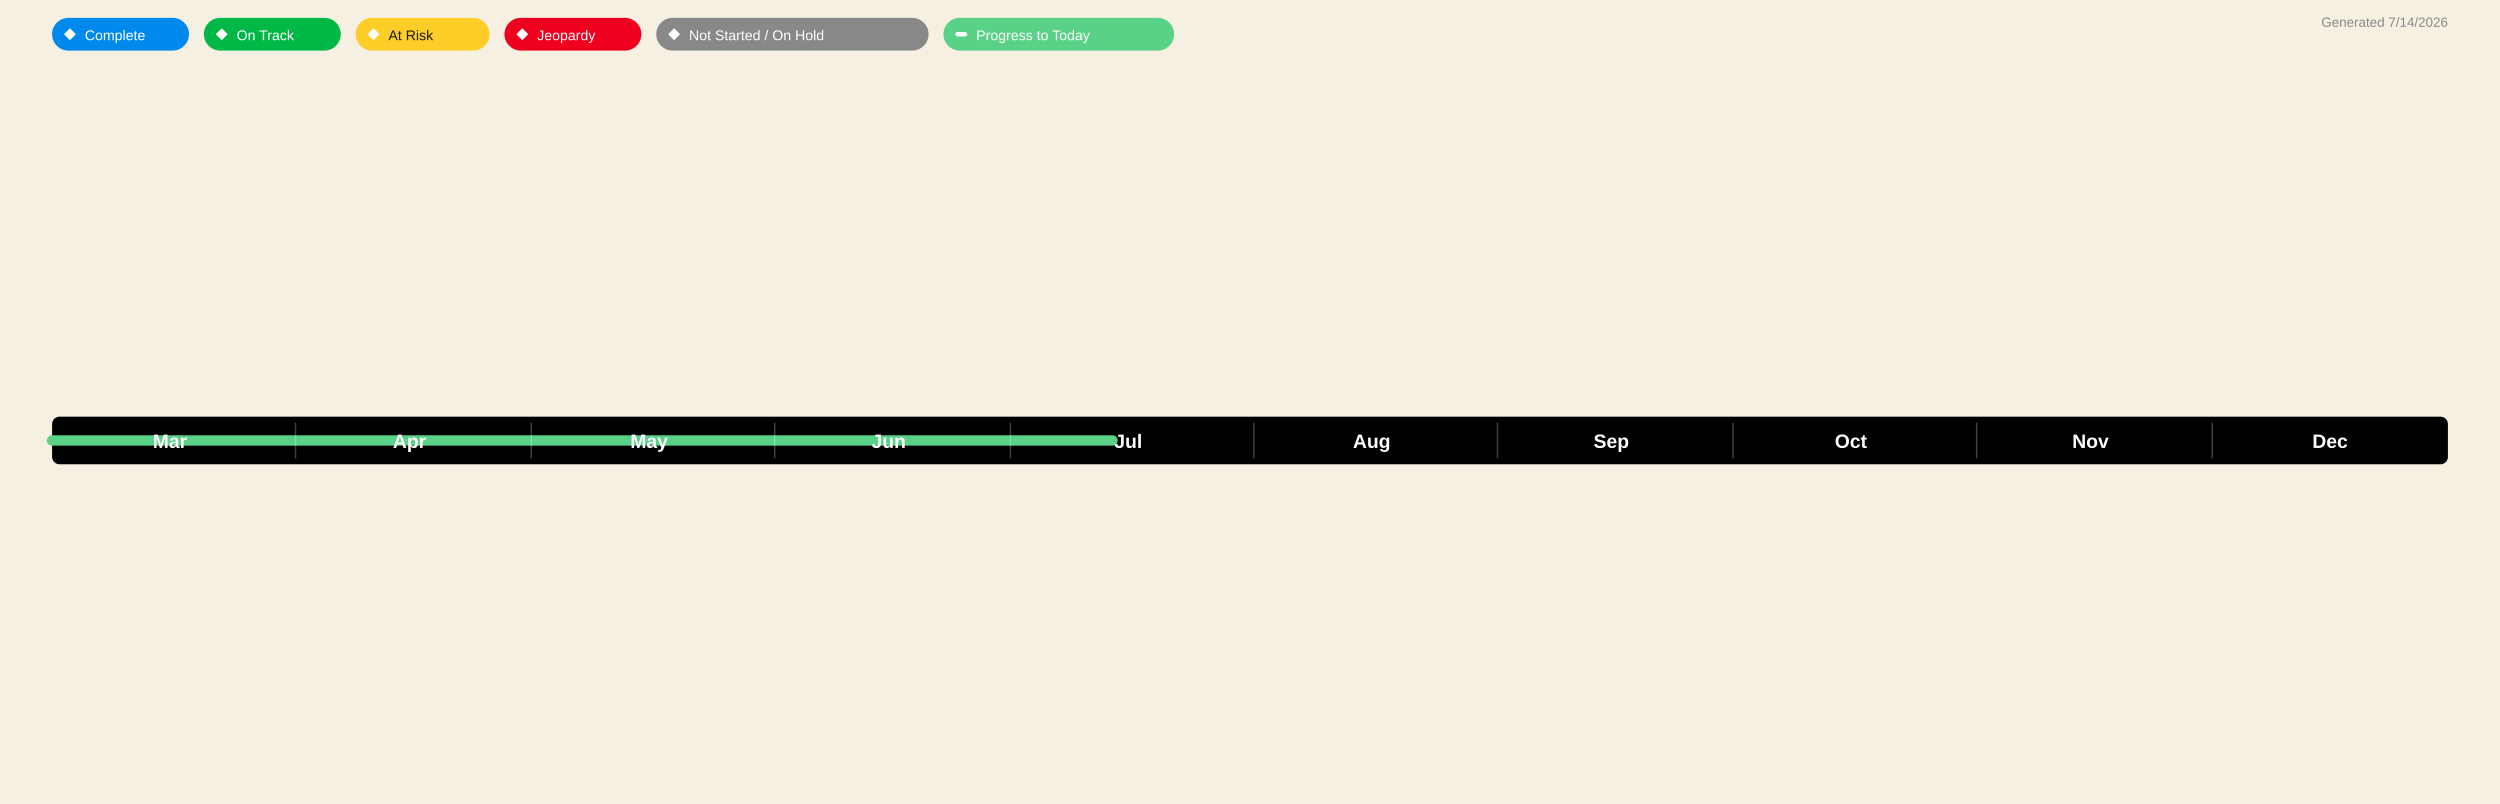
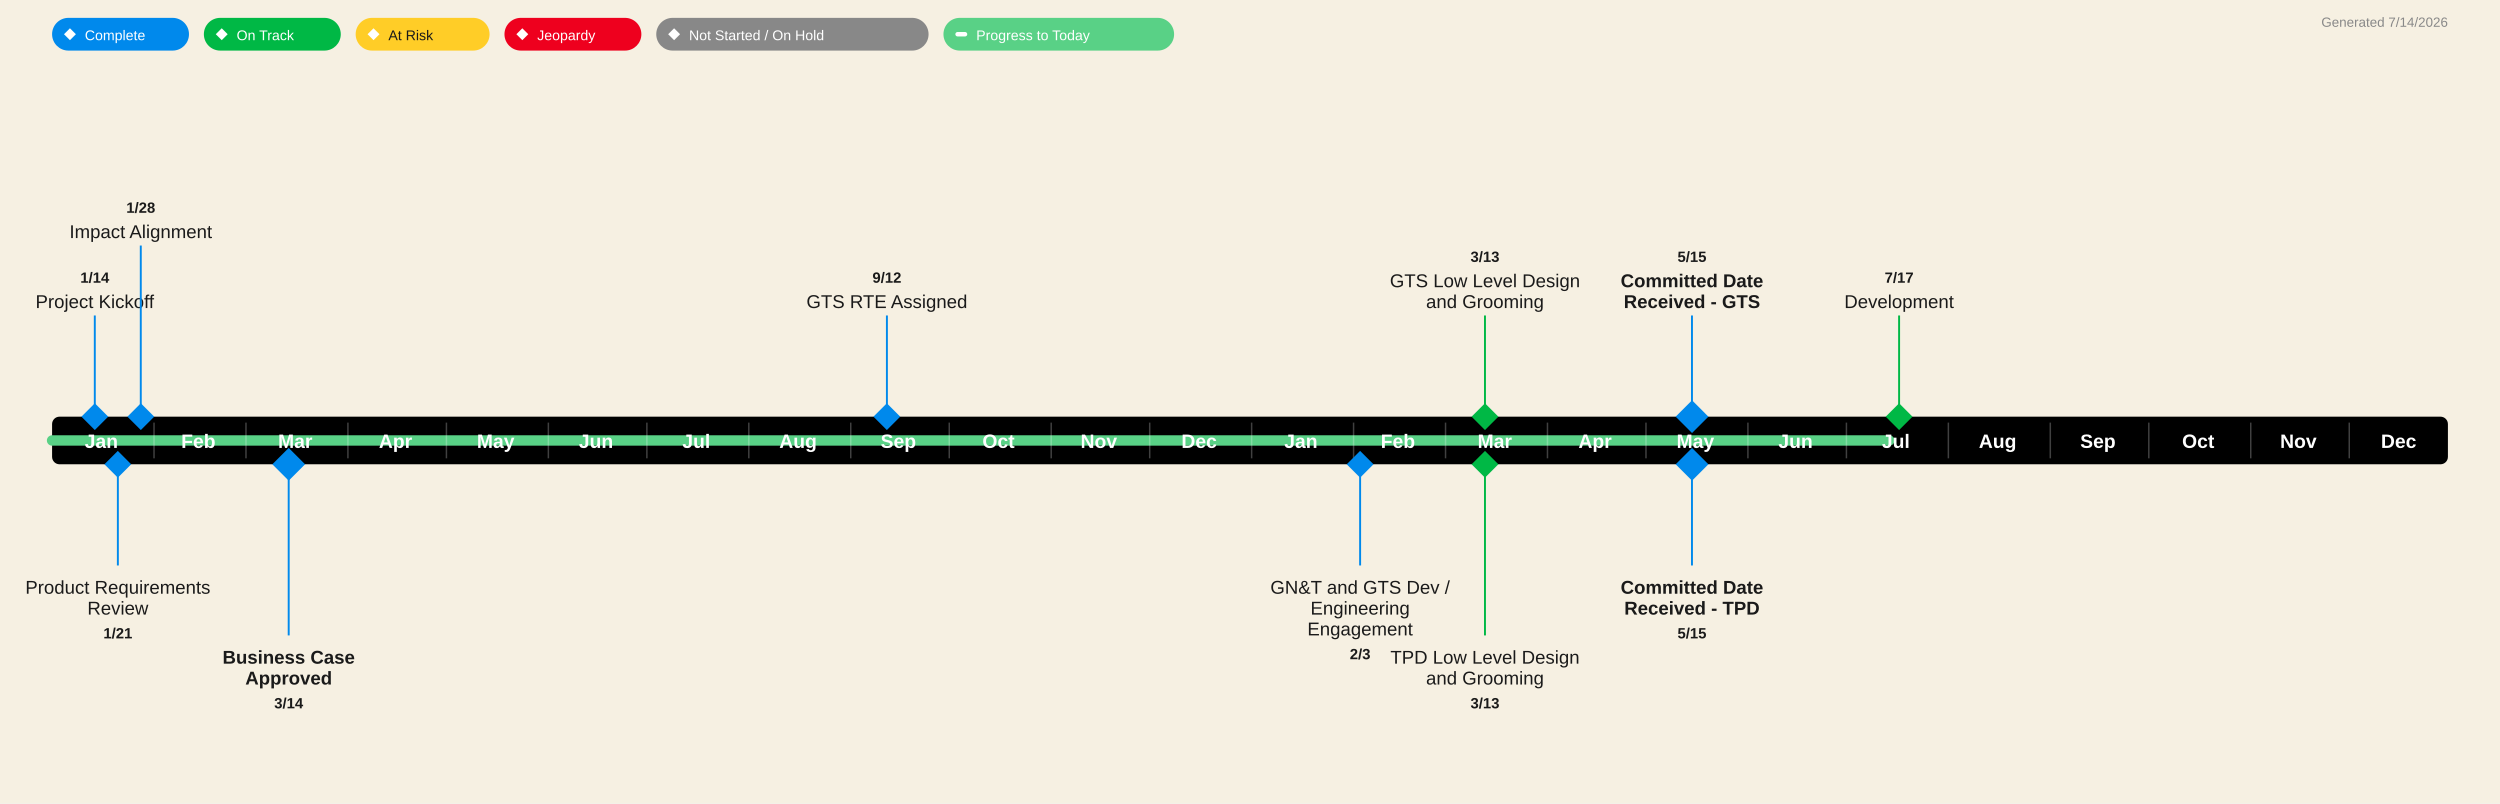
<svg xmlns="http://www.w3.org/2000/svg" width="1680" height="540" viewBox="0 0 1680 540">
  <rect width="1680" height="540" fill="#F6F0E2" />
  <text x="1645.0" y="18.0" text-anchor="end" font-size="9" font-weight="normal" fill="#888888" font-family="Calibri,Arial,sans-serif">Generated 7/14/2026</text>
  <rect x="35" y="280" width="1610" height="32" fill="#000000" rx="5" />
-   <line x1="35" y1="296.0" x2="747.6" y2="296.0" stroke="#59D186" stroke-width="7" stroke-linecap="round" />
-   <text x="114.2" y="301.0" text-anchor="middle" font-size="13" font-weight="bold" fill="#ffffff" font-family="Calibri,Arial,sans-serif">Mar</text>
-   <line x1="198.6" y1="284" x2="198.6" y2="308" stroke="rgba(255,255,255,0.25)" stroke-width="1" />
-   <text x="275.2" y="301.0" text-anchor="middle" font-size="13" font-weight="bold" fill="#ffffff" font-family="Calibri,Arial,sans-serif">Apr</text>
-   <line x1="357.0" y1="284" x2="357.0" y2="308" stroke="rgba(255,255,255,0.25)" stroke-width="1" />
-   <text x="436.2" y="301.0" text-anchor="middle" font-size="13" font-weight="bold" fill="#ffffff" font-family="Calibri,Arial,sans-serif">May</text>
-   <line x1="520.6" y1="284" x2="520.6" y2="308" stroke="rgba(255,255,255,0.25)" stroke-width="1" />
-   <text x="597.2" y="301.0" text-anchor="middle" font-size="13" font-weight="bold" fill="#ffffff" font-family="Calibri,Arial,sans-serif">Jun</text>
-   <line x1="679.0" y1="284" x2="679.0" y2="308" stroke="rgba(255,255,255,0.25)" stroke-width="1" />
-   <text x="758.2" y="301.0" text-anchor="middle" font-size="13" font-weight="bold" fill="#ffffff" font-family="Calibri,Arial,sans-serif">Jul</text>
-   <line x1="842.6" y1="284" x2="842.6" y2="308" stroke="rgba(255,255,255,0.25)" stroke-width="1" />
-   <text x="921.8" y="301.0" text-anchor="middle" font-size="13" font-weight="bold" fill="#ffffff" font-family="Calibri,Arial,sans-serif">Aug</text>
-   <line x1="1006.3" y1="284" x2="1006.3" y2="308" stroke="rgba(255,255,255,0.25)" stroke-width="1" />
-   <text x="1082.8" y="301.0" text-anchor="middle" font-size="13" font-weight="bold" fill="#ffffff" font-family="Calibri,Arial,sans-serif">Sep</text>
-   <line x1="1164.6" y1="284" x2="1164.6" y2="308" stroke="rgba(255,255,255,0.25)" stroke-width="1" />
-   <text x="1243.8" y="301.0" text-anchor="middle" font-size="13" font-weight="bold" fill="#ffffff" font-family="Calibri,Arial,sans-serif">Oct</text>
-   <line x1="1328.3" y1="284" x2="1328.3" y2="308" stroke="rgba(255,255,255,0.25)" stroke-width="1" />
-   <text x="1404.8" y="301.0" text-anchor="middle" font-size="13" font-weight="bold" fill="#ffffff" font-family="Calibri,Arial,sans-serif">Nov</text>
-   <line x1="1486.6" y1="284" x2="1486.6" y2="308" stroke="rgba(255,255,255,0.25)" stroke-width="1" />
-   <text x="1565.8" y="301.0" text-anchor="middle" font-size="13" font-weight="bold" fill="#ffffff" font-family="Calibri,Arial,sans-serif">Dec</text>
+   <line x1="35" y1="296.0" x2="1269.6" y2="296.0" stroke="#59D186" stroke-width="7" stroke-linecap="round" />
+   <text x="68.1" y="301.0" text-anchor="middle" font-size="13" font-weight="bold" fill="#ffffff" font-family="Calibri,Arial,sans-serif">Jan</text>
+   <line x1="103.5" y1="284" x2="103.5" y2="308" stroke="rgba(255,255,255,0.25)" stroke-width="1" />
+   <text x="133.3" y="301.0" text-anchor="middle" font-size="13" font-weight="bold" fill="#ffffff" font-family="Calibri,Arial,sans-serif">Feb</text>
+   <line x1="165.3" y1="284" x2="165.3" y2="308" stroke="rgba(255,255,255,0.25)" stroke-width="1" />
+   <text x="198.4" y="301.0" text-anchor="middle" font-size="13" font-weight="bold" fill="#ffffff" font-family="Calibri,Arial,sans-serif">Mar</text>
+   <line x1="233.8" y1="284" x2="233.8" y2="308" stroke="rgba(255,255,255,0.25)" stroke-width="1" />
+   <text x="265.8" y="301.0" text-anchor="middle" font-size="13" font-weight="bold" fill="#ffffff" font-family="Calibri,Arial,sans-serif">Apr</text>
+   <line x1="300.0" y1="284" x2="300.0" y2="308" stroke="rgba(255,255,255,0.25)" stroke-width="1" />
+   <text x="333.1" y="301.0" text-anchor="middle" font-size="13" font-weight="bold" fill="#ffffff" font-family="Calibri,Arial,sans-serif">May</text>
+   <line x1="368.5" y1="284" x2="368.5" y2="308" stroke="rgba(255,255,255,0.25)" stroke-width="1" />
+   <text x="400.5" y="301.0" text-anchor="middle" font-size="13" font-weight="bold" fill="#ffffff" font-family="Calibri,Arial,sans-serif">Jun</text>
+   <line x1="434.7" y1="284" x2="434.7" y2="308" stroke="rgba(255,255,255,0.25)" stroke-width="1" />
+   <text x="467.9" y="301.0" text-anchor="middle" font-size="13" font-weight="bold" fill="#ffffff" font-family="Calibri,Arial,sans-serif">Jul</text>
+   <line x1="503.2" y1="284" x2="503.2" y2="308" stroke="rgba(255,255,255,0.25)" stroke-width="1" />
+   <text x="536.3" y="301.0" text-anchor="middle" font-size="13" font-weight="bold" fill="#ffffff" font-family="Calibri,Arial,sans-serif">Aug</text>
+   <line x1="571.7" y1="284" x2="571.7" y2="308" stroke="rgba(255,255,255,0.25)" stroke-width="1" />
+   <text x="603.7" y="301.0" text-anchor="middle" font-size="13" font-weight="bold" fill="#ffffff" font-family="Calibri,Arial,sans-serif">Sep</text>
+   <line x1="637.9" y1="284" x2="637.9" y2="308" stroke="rgba(255,255,255,0.25)" stroke-width="1" />
+   <text x="671.0" y="301.0" text-anchor="middle" font-size="13" font-weight="bold" fill="#ffffff" font-family="Calibri,Arial,sans-serif">Oct</text>
+   <line x1="706.4" y1="284" x2="706.4" y2="308" stroke="rgba(255,255,255,0.25)" stroke-width="1" />
+   <text x="738.4" y="301.0" text-anchor="middle" font-size="13" font-weight="bold" fill="#ffffff" font-family="Calibri,Arial,sans-serif">Nov</text>
+   <line x1="772.6" y1="284" x2="772.6" y2="308" stroke="rgba(255,255,255,0.25)" stroke-width="1" />
+   <text x="805.8" y="301.0" text-anchor="middle" font-size="13" font-weight="bold" fill="#ffffff" font-family="Calibri,Arial,sans-serif">Dec</text>
+   <line x1="841.1" y1="284" x2="841.1" y2="308" stroke="rgba(255,255,255,0.25)" stroke-width="1" />
+   <text x="874.2" y="301.0" text-anchor="middle" font-size="13" font-weight="bold" fill="#ffffff" font-family="Calibri,Arial,sans-serif">Jan</text>
+   <line x1="909.6" y1="284" x2="909.6" y2="308" stroke="rgba(255,255,255,0.25)" stroke-width="1" />
+   <text x="939.4" y="301.0" text-anchor="middle" font-size="13" font-weight="bold" fill="#ffffff" font-family="Calibri,Arial,sans-serif">Feb</text>
+   <line x1="971.4" y1="284" x2="971.4" y2="308" stroke="rgba(255,255,255,0.25)" stroke-width="1" />
+   <text x="1004.5" y="301.0" text-anchor="middle" font-size="13" font-weight="bold" fill="#ffffff" font-family="Calibri,Arial,sans-serif">Mar</text>
+   <line x1="1039.9" y1="284" x2="1039.9" y2="308" stroke="rgba(255,255,255,0.25)" stroke-width="1" />
+   <text x="1071.9" y="301.0" text-anchor="middle" font-size="13" font-weight="bold" fill="#ffffff" font-family="Calibri,Arial,sans-serif">Apr</text>
+   <line x1="1106.1" y1="284" x2="1106.1" y2="308" stroke="rgba(255,255,255,0.25)" stroke-width="1" />
+   <text x="1139.3" y="301.0" text-anchor="middle" font-size="13" font-weight="bold" fill="#ffffff" font-family="Calibri,Arial,sans-serif">May</text>
+   <line x1="1174.6" y1="284" x2="1174.6" y2="308" stroke="rgba(255,255,255,0.25)" stroke-width="1" />
+   <text x="1206.6" y="301.0" text-anchor="middle" font-size="13" font-weight="bold" fill="#ffffff" font-family="Calibri,Arial,sans-serif">Jun</text>
+   <line x1="1240.8" y1="284" x2="1240.8" y2="308" stroke="rgba(255,255,255,0.25)" stroke-width="1" />
+   <text x="1274.0" y="301.0" text-anchor="middle" font-size="13" font-weight="bold" fill="#ffffff" font-family="Calibri,Arial,sans-serif">Jul</text>
+   <line x1="1309.3" y1="284" x2="1309.3" y2="308" stroke="rgba(255,255,255,0.25)" stroke-width="1" />
+   <text x="1342.4" y="301.0" text-anchor="middle" font-size="13" font-weight="bold" fill="#ffffff" font-family="Calibri,Arial,sans-serif">Aug</text>
+   <line x1="1377.8" y1="284" x2="1377.8" y2="308" stroke="rgba(255,255,255,0.25)" stroke-width="1" />
+   <text x="1409.8" y="301.0" text-anchor="middle" font-size="13" font-weight="bold" fill="#ffffff" font-family="Calibri,Arial,sans-serif">Sep</text>
+   <line x1="1444.0" y1="284" x2="1444.0" y2="308" stroke="rgba(255,255,255,0.25)" stroke-width="1" />
+   <text x="1477.2" y="301.0" text-anchor="middle" font-size="13" font-weight="bold" fill="#ffffff" font-family="Calibri,Arial,sans-serif">Oct</text>
+   <line x1="1512.5" y1="284" x2="1512.5" y2="308" stroke="rgba(255,255,255,0.25)" stroke-width="1" />
+   <text x="1544.5" y="301.0" text-anchor="middle" font-size="13" font-weight="bold" fill="#ffffff" font-family="Calibri,Arial,sans-serif">Nov</text>
+   <line x1="1578.7" y1="284" x2="1578.7" y2="308" stroke="rgba(255,255,255,0.25)" stroke-width="1" />
+   <text x="1611.9" y="301.0" text-anchor="middle" font-size="13" font-weight="bold" fill="#ffffff" font-family="Calibri,Arial,sans-serif">Dec</text>
+   <line x1="63.7" y1="280" x2="63.7" y2="212" stroke="#0089EC" stroke-width="1.3" />
+   <polygon points="63.711,271 72.711,280 63.711,289 54.711,280" fill="#0089EC" />
+   <text x="63.7" y="207.0" text-anchor="middle" font-size="12.5" font-weight="normal" fill="#1a1a1a" font-family="Calibri,Arial,sans-serif">Project Kickoff</text>
+   <text x="63.7" y="190.0" text-anchor="middle" font-size="10" font-weight="bold" fill="#1a1a1a" font-family="Calibri,Arial,sans-serif">1/14</text>
+   <line x1="79.2" y1="312" x2="79.2" y2="380" stroke="#0089EC" stroke-width="1.3" />
+   <polygon points="79.17,303 88.17,312 79.17,321 70.17,312" fill="#0089EC" />
+   <text x="79.2" y="399.0" text-anchor="middle" font-size="12.5" font-weight="normal" fill="#1a1a1a" font-family="Calibri,Arial,sans-serif">Product Requirements</text>
+   <text x="79.2" y="413.0" text-anchor="middle" font-size="12.5" font-weight="normal" fill="#1a1a1a" font-family="Calibri,Arial,sans-serif">Review</text>
+   <text x="79.2" y="429.0" text-anchor="middle" font-size="10" font-weight="bold" fill="#1a1a1a" font-family="Calibri,Arial,sans-serif">1/21</text>
+   <line x1="94.6" y1="280" x2="94.6" y2="165" stroke="#0089EC" stroke-width="1.3" />
+   <polygon points="94.63,271 103.63,280 94.63,289 85.63,280" fill="#0089EC" />
+   <text x="94.6" y="160.0" text-anchor="middle" font-size="12.5" font-weight="normal" fill="#1a1a1a" font-family="Calibri,Arial,sans-serif">Impact Alignment</text>
+   <text x="94.6" y="143.0" text-anchor="middle" font-size="10" font-weight="bold" fill="#1a1a1a" font-family="Calibri,Arial,sans-serif">1/28</text>
+   <line x1="194.0" y1="312" x2="194.0" y2="427" stroke="#0089EC" stroke-width="1.3" />
+   <polygon points="194.012,301 205.012,312 194.012,323 183.012,312" fill="#0089EC" />
+   <text x="194.0" y="446.0" text-anchor="middle" font-size="12.5" font-weight="bold" fill="#1a1a1a" font-family="Calibri,Arial,sans-serif">Business Case</text>
+   <text x="194.0" y="460.0" text-anchor="middle" font-size="12.5" font-weight="bold" fill="#1a1a1a" font-family="Calibri,Arial,sans-serif">Approved</text>
+   <text x="194.0" y="476.0" text-anchor="middle" font-size="10" font-weight="bold" fill="#1a1a1a" font-family="Calibri,Arial,sans-serif">3/14</text>
+   <line x1="596.0" y1="280" x2="596.0" y2="212" stroke="#0089EC" stroke-width="1.3" />
+   <polygon points="595.96,271 604.96,280 595.96,289 586.96,280" fill="#0089EC" />
+   <text x="596.0" y="207.0" text-anchor="middle" font-size="12.5" font-weight="normal" fill="#1a1a1a" font-family="Calibri,Arial,sans-serif">GTS RTE Assigned</text>
+   <text x="596.0" y="190.0" text-anchor="middle" font-size="10" font-weight="bold" fill="#1a1a1a" font-family="Calibri,Arial,sans-serif">9/12</text>
+   <line x1="914.0" y1="312" x2="914.0" y2="380" stroke="#0089EC" stroke-width="1.3" />
+   <polygon points="913.985,303 922.985,312 913.985,321 904.985,312" fill="#0089EC" />
+   <text x="914.0" y="399.0" text-anchor="middle" font-size="12.5" font-weight="normal" fill="#1a1a1a" font-family="Calibri,Arial,sans-serif">GN&amp;T and GTS Dev /</text>
+   <text x="914.0" y="413.0" text-anchor="middle" font-size="12.5" font-weight="normal" fill="#1a1a1a" font-family="Calibri,Arial,sans-serif">Engineering</text>
+   <text x="914.0" y="427.0" text-anchor="middle" font-size="12.5" font-weight="normal" fill="#1a1a1a" font-family="Calibri,Arial,sans-serif">Engagement</text>
+   <text x="914.0" y="443.0" text-anchor="middle" font-size="10" font-weight="bold" fill="#1a1a1a" font-family="Calibri,Arial,sans-serif">2/3</text>
+   <line x1="997.9" y1="280" x2="997.9" y2="212" stroke="#00B845" stroke-width="1.3" />
+   <polygon points="997.908,271 1006.908,280 997.908,289 988.908,280" fill="#00B845" />
+   <text x="997.9" y="193.0" text-anchor="middle" font-size="12.5" font-weight="normal" fill="#1a1a1a" font-family="Calibri,Arial,sans-serif">GTS Low Level Design</text>
+   <text x="997.9" y="207.0" text-anchor="middle" font-size="12.5" font-weight="normal" fill="#1a1a1a" font-family="Calibri,Arial,sans-serif">and Grooming</text>
+   <text x="997.9" y="176.0" text-anchor="middle" font-size="10" font-weight="bold" fill="#1a1a1a" font-family="Calibri,Arial,sans-serif">3/13</text>
+   <line x1="997.9" y1="312" x2="997.9" y2="427" stroke="#00B845" stroke-width="1.3" />
+   <polygon points="997.908,303 1006.908,312 997.908,321 988.908,312" fill="#00B845" />
+   <text x="997.9" y="446.0" text-anchor="middle" font-size="12.5" font-weight="normal" fill="#1a1a1a" font-family="Calibri,Arial,sans-serif">TPD Low Level Design</text>
+   <text x="997.9" y="460.0" text-anchor="middle" font-size="12.5" font-weight="normal" fill="#1a1a1a" font-family="Calibri,Arial,sans-serif">and Grooming</text>
+   <text x="997.9" y="476.0" text-anchor="middle" font-size="10" font-weight="bold" fill="#1a1a1a" font-family="Calibri,Arial,sans-serif">3/13</text>
+   <line x1="1137.0" y1="280" x2="1137.0" y2="212" stroke="#0089EC" stroke-width="1.3" />
+   <polygon points="1137.044,269 1148.044,280 1137.044,291 1126.044,280" fill="#0089EC" />
+   <text x="1137.0" y="193.0" text-anchor="middle" font-size="12.5" font-weight="bold" fill="#1a1a1a" font-family="Calibri,Arial,sans-serif">Committed Date</text>
+   <text x="1137.0" y="207.0" text-anchor="middle" font-size="12.5" font-weight="bold" fill="#1a1a1a" font-family="Calibri,Arial,sans-serif">Received - GTS</text>
+   <text x="1137.0" y="176.0" text-anchor="middle" font-size="10" font-weight="bold" fill="#1a1a1a" font-family="Calibri,Arial,sans-serif">5/15</text>
+   <line x1="1137.0" y1="312" x2="1137.0" y2="380" stroke="#0089EC" stroke-width="1.3" />
+   <polygon points="1137.044,301 1148.044,312 1137.044,323 1126.044,312" fill="#0089EC" />
+   <text x="1137.0" y="399.0" text-anchor="middle" font-size="12.5" font-weight="bold" fill="#1a1a1a" font-family="Calibri,Arial,sans-serif">Committed Date</text>
+   <text x="1137.0" y="413.0" text-anchor="middle" font-size="12.5" font-weight="bold" fill="#1a1a1a" font-family="Calibri,Arial,sans-serif">Received - TPD</text>
+   <text x="1137.0" y="429.0" text-anchor="middle" font-size="10" font-weight="bold" fill="#1a1a1a" font-family="Calibri,Arial,sans-serif">5/15</text>
+   <line x1="1276.2" y1="280" x2="1276.2" y2="212" stroke="#00B845" stroke-width="1.3" />
+   <polygon points="1276.18,271 1285.18,280 1276.18,289 1267.18,280" fill="#00B845" />
+   <text x="1276.2" y="207.0" text-anchor="middle" font-size="12.5" font-weight="normal" fill="#1a1a1a" font-family="Calibri,Arial,sans-serif">Development</text>
+   <text x="1276.2" y="190.0" text-anchor="middle" font-size="10" font-weight="bold" fill="#1a1a1a" font-family="Calibri,Arial,sans-serif">7/17</text>
  <rect x="35.0" y="12" width="92" height="22" rx="11" fill="#0089EC" />
  <polygon points="47.0,19.0 51.0,23.0 47.0,27.0 43.0,23.0" fill="#ffffff" />
  <text x="57.0" y="27.0" text-anchor="start" font-size="9.5" font-weight="normal" fill="#ffffff" font-family="Calibri,Arial,sans-serif">Complete</text>
  <rect x="137.0" y="12" width="92" height="22" rx="11" fill="#00B845" />
  <polygon points="149.0,19.0 153.0,23.0 149.0,27.0 145.0,23.0" fill="#ffffff" />
  <text x="159.0" y="27.0" text-anchor="start" font-size="9.5" font-weight="normal" fill="#ffffff" font-family="Calibri,Arial,sans-serif">On Track</text>
  <rect x="239.0" y="12" width="90" height="22" rx="11" fill="#FFCD27" />
  <polygon points="251.0,19.0 255.0,23.0 251.0,27.0 247.0,23.0" fill="#ffffff" />
  <text x="261.0" y="27.0" text-anchor="start" font-size="9.5" font-weight="normal" fill="#1a1a1a" font-family="Calibri,Arial,sans-serif">At Risk</text>
  <rect x="339.0" y="12" width="92" height="22" rx="11" fill="#EE001E" />
  <polygon points="351.0,19.0 355.0,23.0 351.0,27.0 347.0,23.0" fill="#ffffff" />
  <text x="361.0" y="27.0" text-anchor="start" font-size="9.5" font-weight="normal" fill="#ffffff" font-family="Calibri,Arial,sans-serif">Jeopardy</text>
  <rect x="441.0" y="12" width="183" height="22" rx="11" fill="#888888" />
  <polygon points="453.0,19.0 457.0,23.0 453.0,27.0 449.0,23.0" fill="#ffffff" />
  <text x="463.0" y="27.0" text-anchor="start" font-size="9.5" font-weight="normal" fill="#ffffff" font-family="Calibri,Arial,sans-serif">Not Started / On Hold</text>
  <rect x="634.0" y="12" width="155" height="22" rx="11" fill="#59D186" />
  <rect x="642.0" y="21.5" width="8" height="3" rx="1.5" fill="#ffffff" />
  <text x="656.0" y="27.0" text-anchor="start" font-size="9.5" font-weight="normal" fill="#ffffff" font-family="Calibri,Arial,sans-serif">Progress to Today</text>
</svg>
